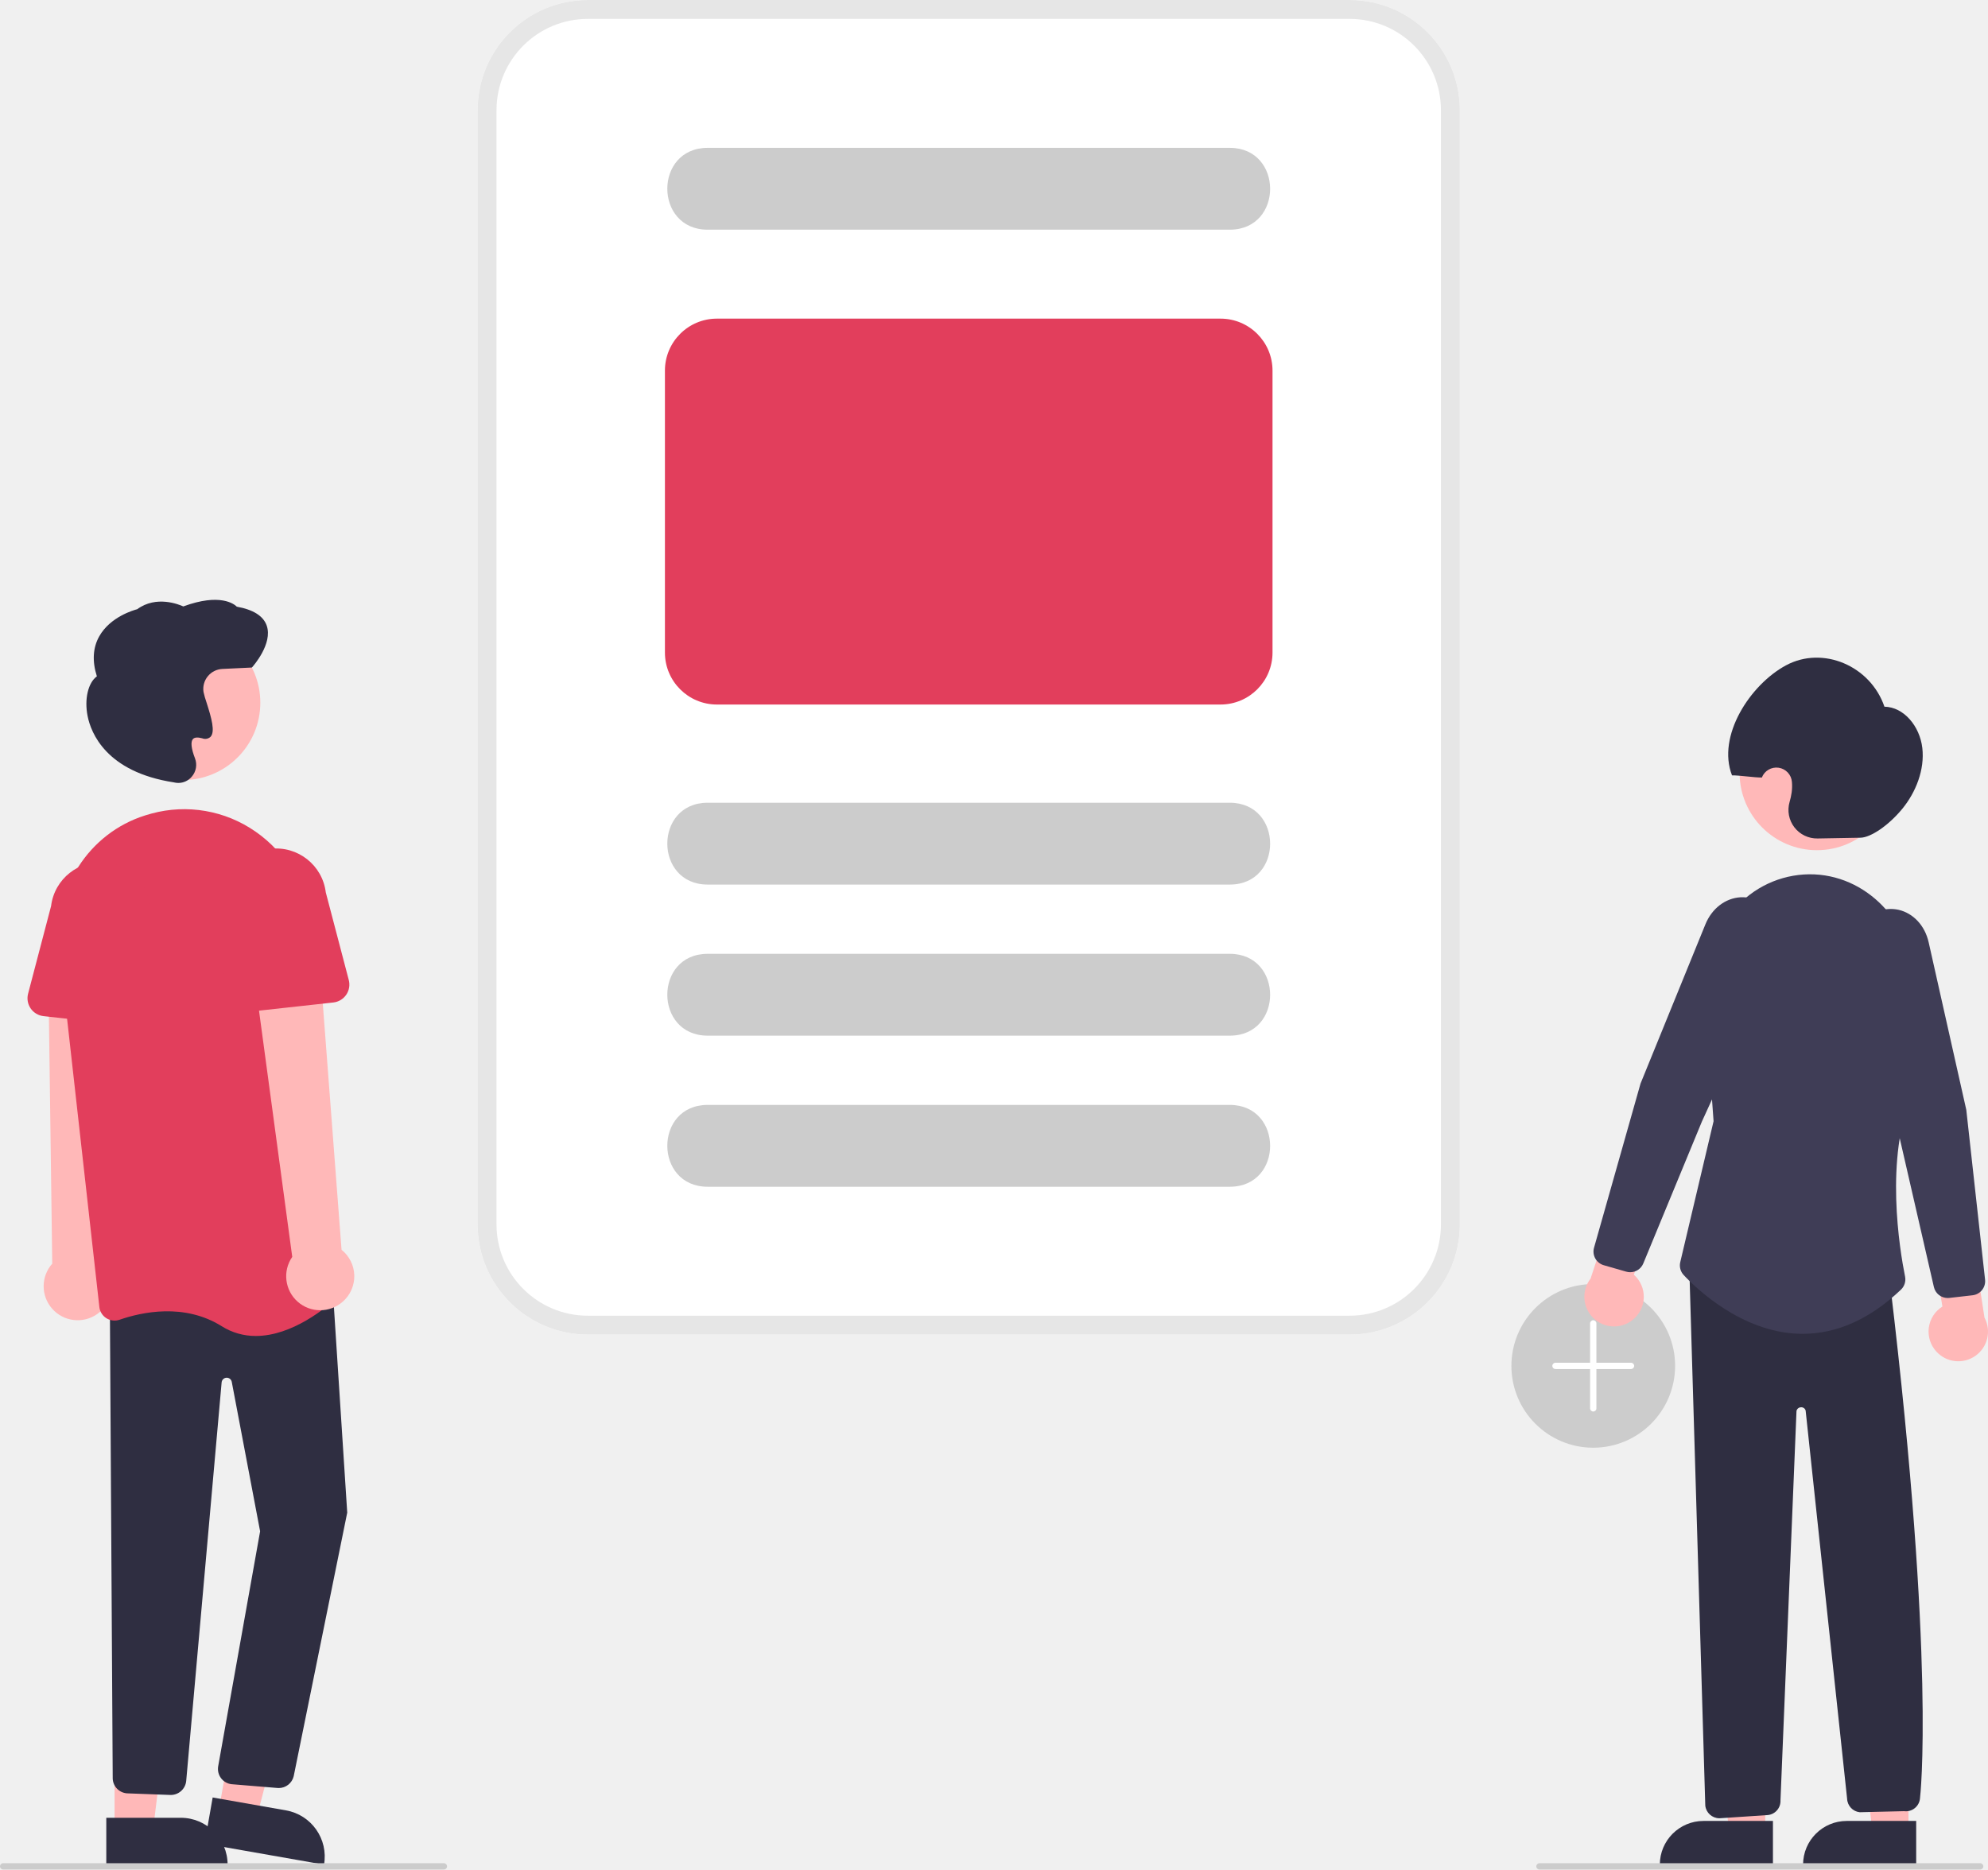
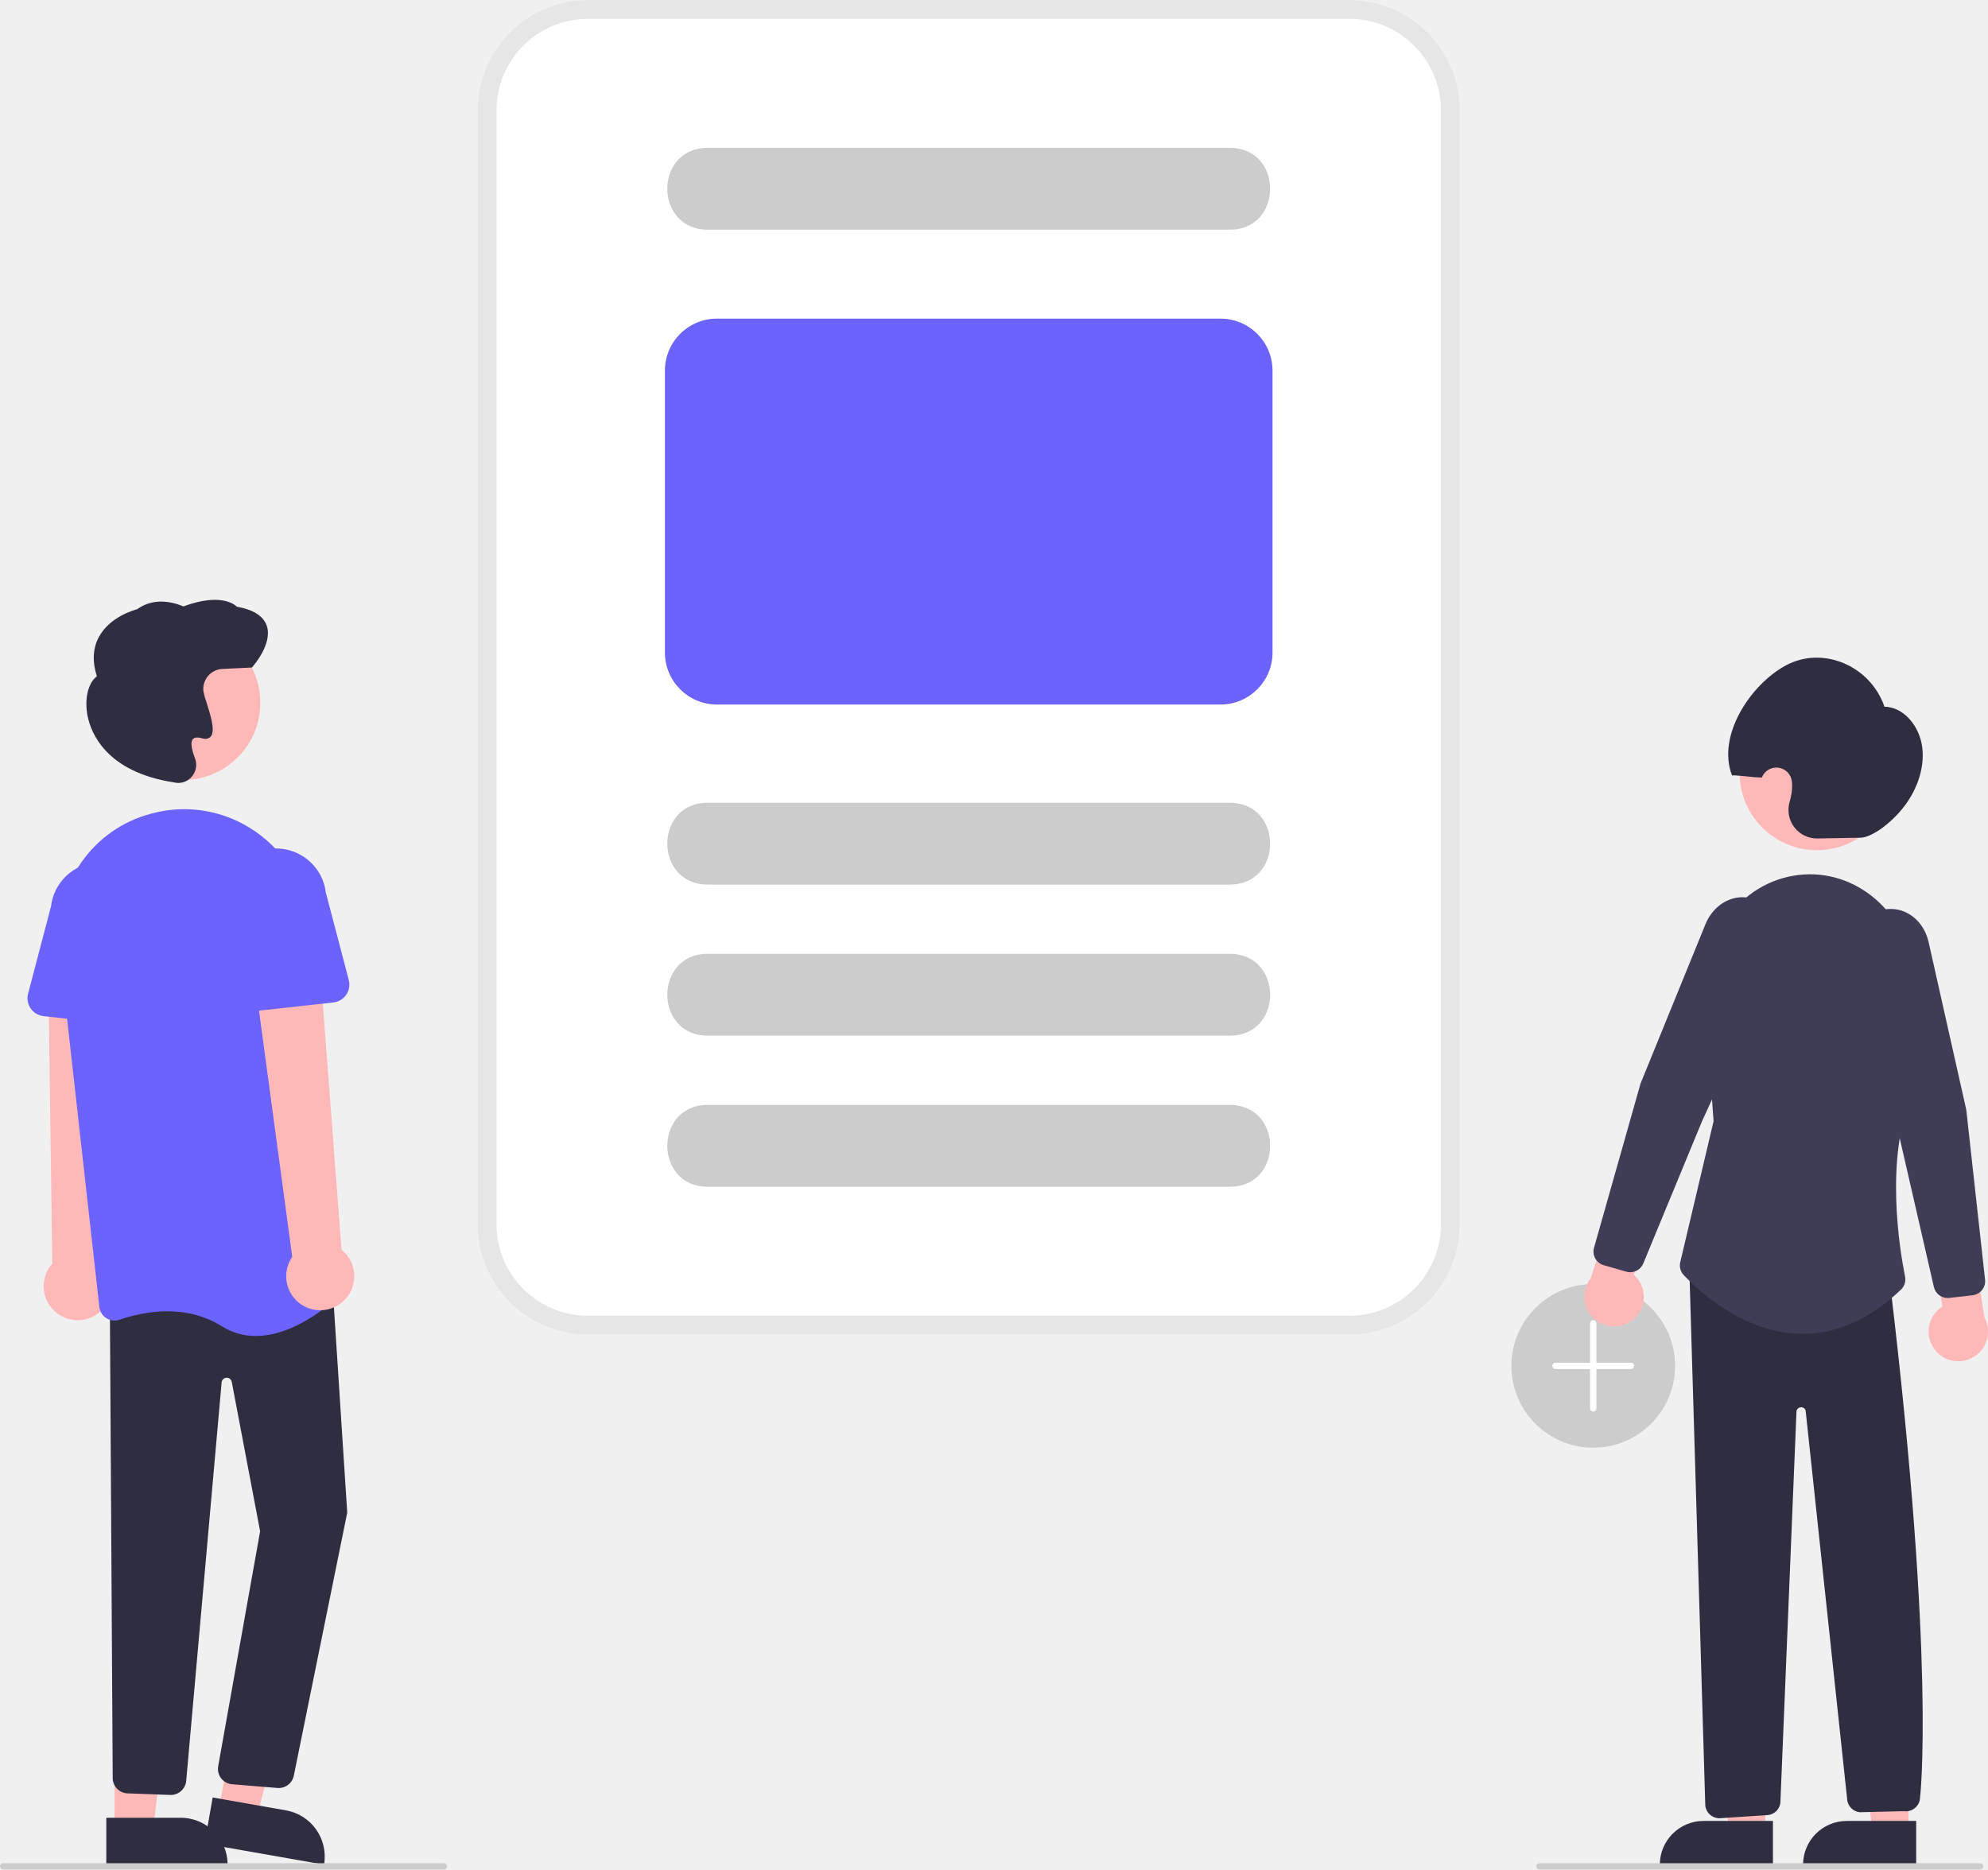
<svg xmlns="http://www.w3.org/2000/svg" id="b49d7841-9a4a-4d44-a026-f495141b2485" data-name="Layer 1" width="631.483" height="593.941" viewBox="0 0 631.483 593.941">
  <path d="M790.353,612.97a26,26,0,1,1,26-26A26.029,26.029,0,0,1,790.353,612.97Z" transform="translate(-284.2586 -153.0295)" fill="#ccc" />
  <path d="M802.353,585.97h-11v-12.5a1,1,0,0,0-2,0v12.5h-11a1,1,0,1,0,0,2h11v12.5a1,1,0,0,0,2,0v-12.5h11a1,1,0,0,0,0-2Z" transform="translate(-284.2586 -153.0295)" fill="#fff" />
  <polygon points="606.22 581.779 594.788 581.778 589.352 537.682 606.224 537.683 606.22 581.779" fill="#ffb8b8" />
  <path d="M586.622,578.511h22.048a0,0,0,0,1,0,0V592.393a0,0,0,0,1,0,0H572.74a0,0,0,0,1,0,0v0A13.882,13.882,0,0,1,586.622,578.511Z" fill="#2f2e41" />
  <polygon points="560.72 581.779 549.288 581.778 543.852 537.682 560.724 537.683 560.72 581.779" fill="#ffb8b8" />
  <path d="M541.122,578.511h22.048a0,0,0,0,1,0,0V592.393a0,0,0,0,1,0,0H527.24a0,0,0,0,1,0,0v0A13.882,13.882,0,0,1,541.122,578.511Z" fill="#2f2e41" />
  <path d="M899.285,582.358a9.377,9.377,0,0,1,1.976-14.242l-3.541-21.133,12.318-5.284,4.581,29.915a9.428,9.428,0,0,1-15.334,10.745Z" transform="translate(-284.2586 -153.0295)" fill="#ffb8b8" />
  <path d="M802.847,572.372a9.377,9.377,0,0,0,.404-14.373l6.984-20.258-11.276-7.246-9.46,28.747a9.428,9.428,0,0,0,13.349,13.13Z" transform="translate(-284.2586 -153.0295)" fill="#ffb8b8" />
  <circle cx="577.139" cy="245.542" r="24.561" fill="#ffb8b8" />
  <path d="M802.088,557.216a4.502,4.502,0,0,1-1.245-.176l-7.159-2.055a4.508,4.508,0,0,1-3.088-5.551l14.774-52.162,20.602-50.575c2.049-5.028,6.329-8.325,11.17-8.605a11.446,11.446,0,0,1,10.778,6.277h0a15.621,15.621,0,0,1,.357,13.771l-23.417,51.21-18.616,45.083A4.498,4.498,0,0,1,802.088,557.216Z" transform="translate(-284.2586 -153.0295)" fill="#3f3d56" />
  <path d="M875.258,419.169l-13.647.243a9.074,9.074,0,0,1-8.896-11.59,21.128,21.128,0,0,0,.656-3.013,15.224,15.224,0,0,0,.09-3.354,4.952,4.952,0,0,0-9.554-1.408v0c-2.295.033-7.183-.715-9.478-.683-4.872-12.49,5.745-28.833,17.174-34.972,11.651-6.258,26.775.109,31.241,13.152,6.198.111,11.235,6.225,12.033,13.106s-2.032,14.067-6.363,19.342S878.497,419.112,875.258,419.169Z" transform="translate(-284.2586 -153.0295)" fill="#2f2e41" />
  <path d="M830.4,730.691a4.515,4.515,0,0,1-4.461-4.01l-5.063-170.235,63.787,4.541.049.41c14.415,120.663,9.487,162.432,9.436,162.839a4.498,4.498,0,0,1-5.075,4.203l-14.097.338a4.498,4.498,0,0,1-3.989-4.296l-13.171-123.3a1.406,1.406,0,0,0-1.466-1.056,1.463,1.463,0,0,0-1.439,1.177l-5.089,123.704a4.481,4.481,0,0,1-4.041,4.67l-14.932.993A4.456,4.456,0,0,1,830.4,730.691Z" transform="translate(-284.2586 -153.0295)" fill="#2f2e41" />
  <path d="M856.868,576.787c-.382,0-.762-.006-1.145-.018-18.342-.552-32.692-14.429-36.653-18.669a4.478,4.478,0,0,1-1.081-4.097l10.581-44.764-2.807-38.917a38.369,38.369,0,0,1,10.506-29.633,31.664,31.664,0,0,1,24.386-9.866c17.855.852,31.941,16.812,32.069,36.333.198,30.235-.693,32.312-.985,32.995-8.911,20.797-4.044,49.989-2.34,58.441a4.516,4.516,0,0,1-1.337,4.188C878.262,572.078,867.772,576.787,856.868,576.787Z" transform="translate(-284.2586 -153.0295)" fill="#3f3d56" />
  <path d="M902.933,565.408a4.497,4.497,0,0,1-4.38-3.494L887.636,514.357l-14.631-54.357a15.621,15.621,0,0,1,2.627-13.522,11.456,11.456,0,0,1,11.666-4.41c4.729,1.076,8.405,5.035,9.595,10.333l11.955,53.229,5.962,53.941a4.509,4.509,0,0,1-3.963,4.965l-7.4.844A4.487,4.487,0,0,1,902.933,565.408Z" transform="translate(-284.2586 -153.0295)" fill="#3f3d56" />
  <path d="M315.09,570.537a10.743,10.743,0,0,0,1.582-16.396l4.167-93.018-21.216,2.381,1.233,90.985a10.801,10.801,0,0,0,14.234,16.048Z" transform="translate(-284.2586 -153.0295)" fill="#ffb8b8" />
  <polygon points="69.534 574.966 81.609 577.089 93.543 531.525 77.722 528.392 69.534 574.966" fill="#ffb8b8" />
  <path d="M350.232,727.314h38.531a0,0,0,0,1,0,0v14.887a0,0,0,0,1,0,0H365.119A14.887,14.887,0,0,1,350.232,727.314v0A0,0,0,0,1,350.232,727.314Z" transform="translate(321.9357 1369.365) rotate(-170.0292)" fill="#2f2e41" />
  <polygon points="36.392 581.01 48.652 581.01 54.484 533.722 36.39 533.723 36.392 581.01" fill="#ffb8b8" />
  <path d="M318.024,730.536h38.531a0,0,0,0,1,0,0v14.887a0,0,0,0,1,0,0H332.911a14.887,14.887,0,0,1-14.887-14.887v0a0,0,0,0,1,0,0Z" transform="translate(390.3537 1322.915) rotate(179.9974)" fill="#2f2e41" />
  <path d="M372.803,721.09a4.748,4.748,0,0,1-.573-.034l-14.43-1.187a4.881,4.881,0,0,1-4.243-5.66l13.325-74.681-9.004-47.474a1.627,1.627,0,0,0-3.219.16L343.405,718.842a4.924,4.924,0,0,1-5.21,4.437l-13.595-.506a4.888,4.888,0,0,1-4.536-4.631l-.914-151.768,70.481-8.81,4.924,76.041-.02.081-16.991,83.675A4.886,4.886,0,0,1,372.803,721.09Z" transform="translate(-284.2586 -153.0295)" fill="#2f2e41" />
  <circle cx="58.129" cy="223.255" r="24.561" fill="#ffb8b8" />
-   <path d="M365.53,577.467a20.11,20.11,0,0,1-10.857-3.106c-11.897-7.436-25.411-4.481-32.407-2.057a4.88,4.88,0,0,1-4.221-.481,4.811,4.811,0,0,1-2.224-3.552L303.099,454.646c-2.132-19.038,9.336-36.937,27.268-42.56h0q1.011-.317,2.055-.601a39.569,39.569,0,0,1,32.972,5.723,40.204,40.204,0,0,1,17.167,29.353L393.271,560.948a4.807,4.807,0,0,1-1.527,4.007C387.99,568.428,377.092,577.466,365.53,577.467Z" transform="translate(-284.2586 -153.0295)" fill="#e23e5c" />
-   <path d="M326.789,479.012l-28.703-3.156a5.717,5.717,0,0,1-4.905-7.134l7.306-27.846a15.879,15.879,0,0,1,31.556,3.563l1.085,28.675a5.717,5.717,0,0,1-6.338,5.898Z" transform="translate(-284.2586 -153.0295)" fill="#e23e5c" />
+   <path d="M365.53,577.467a20.11,20.11,0,0,1-10.857-3.106c-11.897-7.436-25.411-4.481-32.407-2.057a4.88,4.88,0,0,1-4.221-.481,4.811,4.811,0,0,1-2.224-3.552L303.099,454.646c-2.132-19.038,9.336-36.937,27.268-42.56h0q1.011-.317,2.055-.601a39.569,39.569,0,0,1,32.972,5.723,40.204,40.204,0,0,1,17.167,29.353L393.271,560.948a4.807,4.807,0,0,1-1.527,4.007C387.99,568.428,377.092,577.466,365.53,577.467Z" transform="translate(-284.2586 -153.0295)" fill="#6c63ff" />
+   <path d="M326.789,479.012l-28.703-3.156a5.717,5.717,0,0,1-4.905-7.134l7.306-27.846a15.879,15.879,0,0,1,31.556,3.563l1.085,28.675a5.717,5.717,0,0,1-6.338,5.898Z" transform="translate(-284.2586 -153.0295)" fill="#6c63ff" />
  <path d="M393.156,566.554a10.743,10.743,0,0,0-.406-16.468l-7.073-92.842-20.789,4.68,12.203,90.414a10.801,10.801,0,0,0,16.064,14.216Z" transform="translate(-284.2586 -153.0295)" fill="#ffb8b8" />
-   <path d="M356.919,473.176a5.711,5.711,0,0,1-1.818-4.4l1.085-28.675a15.879,15.879,0,0,1,31.556-3.563l7.306,27.846a5.717,5.717,0,0,1-4.905,7.134l-28.703,3.156A5.711,5.711,0,0,1,356.919,473.176Z" transform="translate(-284.2586 -153.0295)" fill="#e23e5c" />
+   <path d="M356.919,473.176a5.711,5.711,0,0,1-1.818-4.4l1.085-28.675a15.879,15.879,0,0,1,31.556-3.563l7.306,27.846a5.717,5.717,0,0,1-4.905,7.134l-28.703,3.156A5.711,5.711,0,0,1,356.919,473.176Z" transform="translate(-284.2586 -153.0295)" fill="#6c63ff" />
  <path d="M340.927,401.771a5.683,5.683,0,0,1-1.297-.151l-.125-.03c-21.594-3.304-26.367-15.812-27.414-21.035-1.084-5.408.15-10.628,2.94-12.656-1.521-4.803-1.277-9.061.727-12.662,3.495-6.28,11.081-8.404,12.098-8.664,6.058-4.469,13.306-1.486,14.625-.881,11.719-4.335,16.198-.727,17.008.079,5.238.941,8.431,2.964,9.491,6.016,1.991,5.731-4.305,12.86-4.574,13.161l-.14.156-9.38.447a6.358,6.358,0,0,0-5.981,7.317h0a29.604,29.604,0,0,0,.96,3.355c1.602,5.006,2.802,9.283,1.254,10.909a2.51,2.51,0,0,1-2.625.455c-1.467-.392-2.462-.31-2.958.245-.77.859-.535,3.035.662,6.125a5.739,5.739,0,0,1-1.046,5.847A5.568,5.568,0,0,1,340.927,401.771Z" transform="translate(-284.2586 -153.0295)" fill="#2f2e41" />
  <path d="M425.259,746.97h-140a1,1,0,0,1,0-2h140a1,1,0,1,1,0,2Z" transform="translate(-284.2586 -153.0295)" fill="#ccc" />
  <path d="M913.259,746.97h-140a1,1,0,0,1,0-2h140a1,1,0,1,1,0,2Z" transform="translate(-284.2586 -153.0295)" fill="#ccc" />
  <path d="M712.971,577.03h-242a35.04,35.04,0,0,1-35-35v-354a35.04,35.04,0,0,1,35-35h242a35.04,35.04,0,0,1,35,35v354A35.04,35.04,0,0,1,712.971,577.03Z" transform="translate(-284.2586 -153.0295)" fill="#fff" />
  <path d="M674.972,434.059h-166c-16.957-.082-17.028-25.912.001-26l165.999-0C691.917,408.138,692.009,433.97,674.972,434.059Z" transform="translate(-284.2586 -153.0295)" fill="#ccc" />
  <path d="M674.972,226h-166c-16.957-.082-17.028-25.912.001-26L674.972,200C691.917,200.079,692.009,225.911,674.972,226Z" transform="translate(-284.2586 -153.0295)" fill="#ccc" />
  <path d="M674.972,482.059h-166c-16.957-.082-17.028-25.912.001-26l165.999-0C691.917,456.138,692.009,481.97,674.972,482.059Z" transform="translate(-284.2586 -153.0295)" fill="#ccc" />
  <path d="M674.972,530.059h-166c-16.957-.082-17.028-25.912.001-26l165.999-0C691.917,504.138,692.009,529.97,674.972,530.059Z" transform="translate(-284.2586 -153.0295)" fill="#ccc" />
-   <path d="M671.971,376.859h-160a16.519,16.519,0,0,1-16.5-16.5V270.759a16.519,16.519,0,0,1,16.5-16.5h160a16.519,16.519,0,0,1,16.5,16.5v89.6A16.519,16.519,0,0,1,671.971,376.859Z" transform="translate(-284.2586 -153.0295)" fill="#e23e5c" />
+   <path d="M671.971,376.859h-160a16.519,16.519,0,0,1-16.5-16.5V270.759a16.519,16.519,0,0,1,16.5-16.5h160a16.519,16.519,0,0,1,16.5,16.5v89.6A16.519,16.519,0,0,1,671.971,376.859Z" transform="translate(-284.2586 -153.0295)" fill="#6c63ff" />
  <path d="M712.971,577.03h-242a35.04,35.04,0,0,1-35-35v-354a35.04,35.04,0,0,1,35-35h242a35.04,35.04,0,0,1,35,35v354A35.04,35.04,0,0,1,712.971,577.03Zm-242-418a29.033,29.033,0,0,0-29,29v354a29.033,29.033,0,0,0,29,29h242a29.033,29.033,0,0,0,29-29v-354a29.033,29.033,0,0,0-29-29Z" transform="translate(-284.2586 -153.0295)" fill="#e6e6e6" />
</svg>
